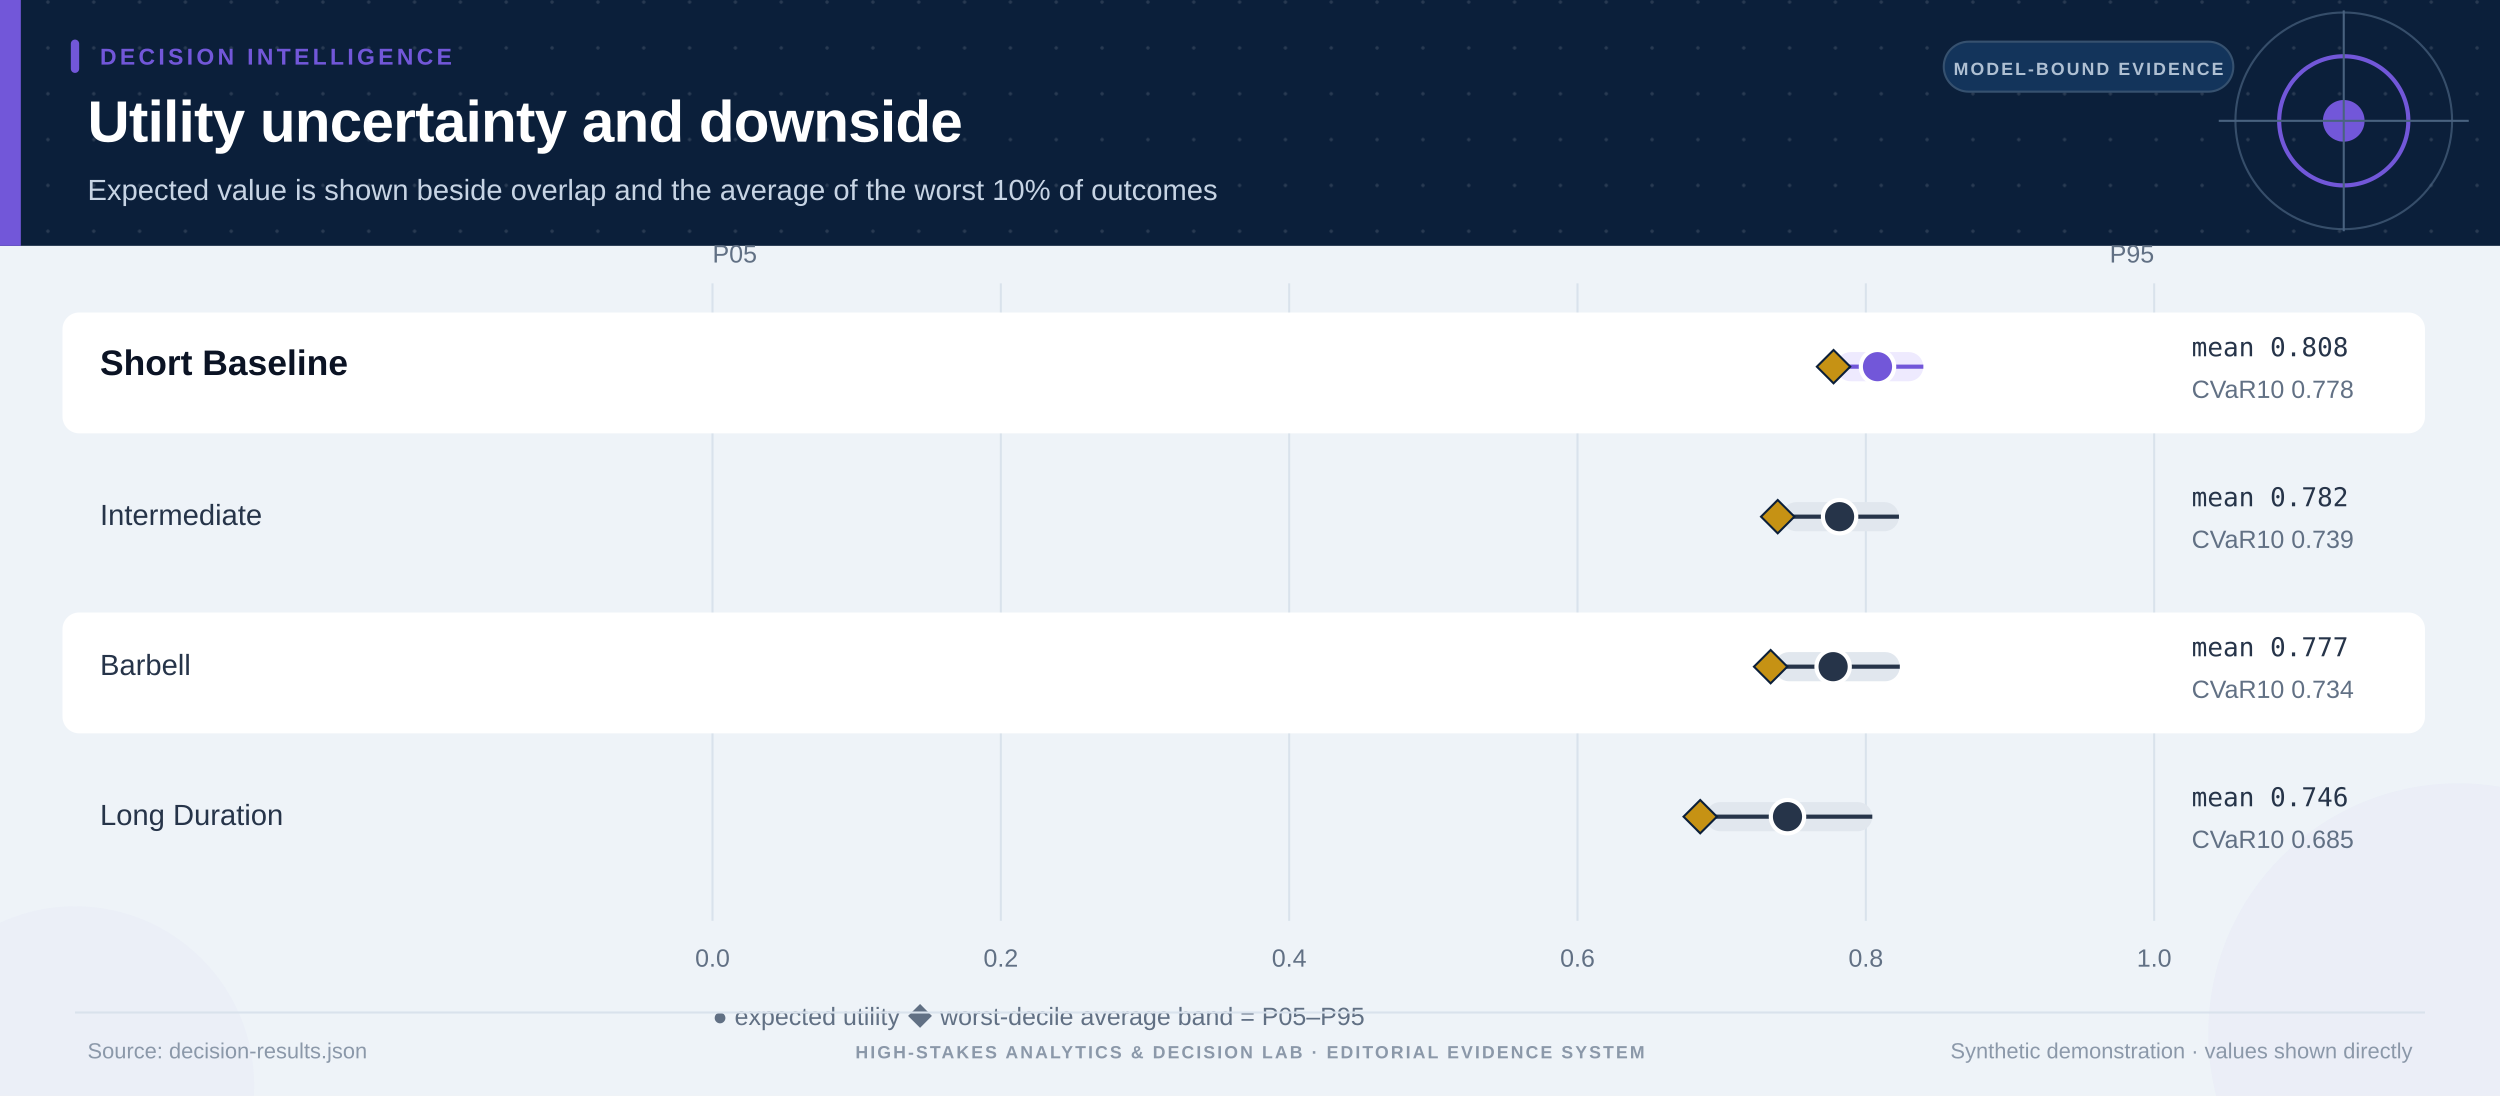
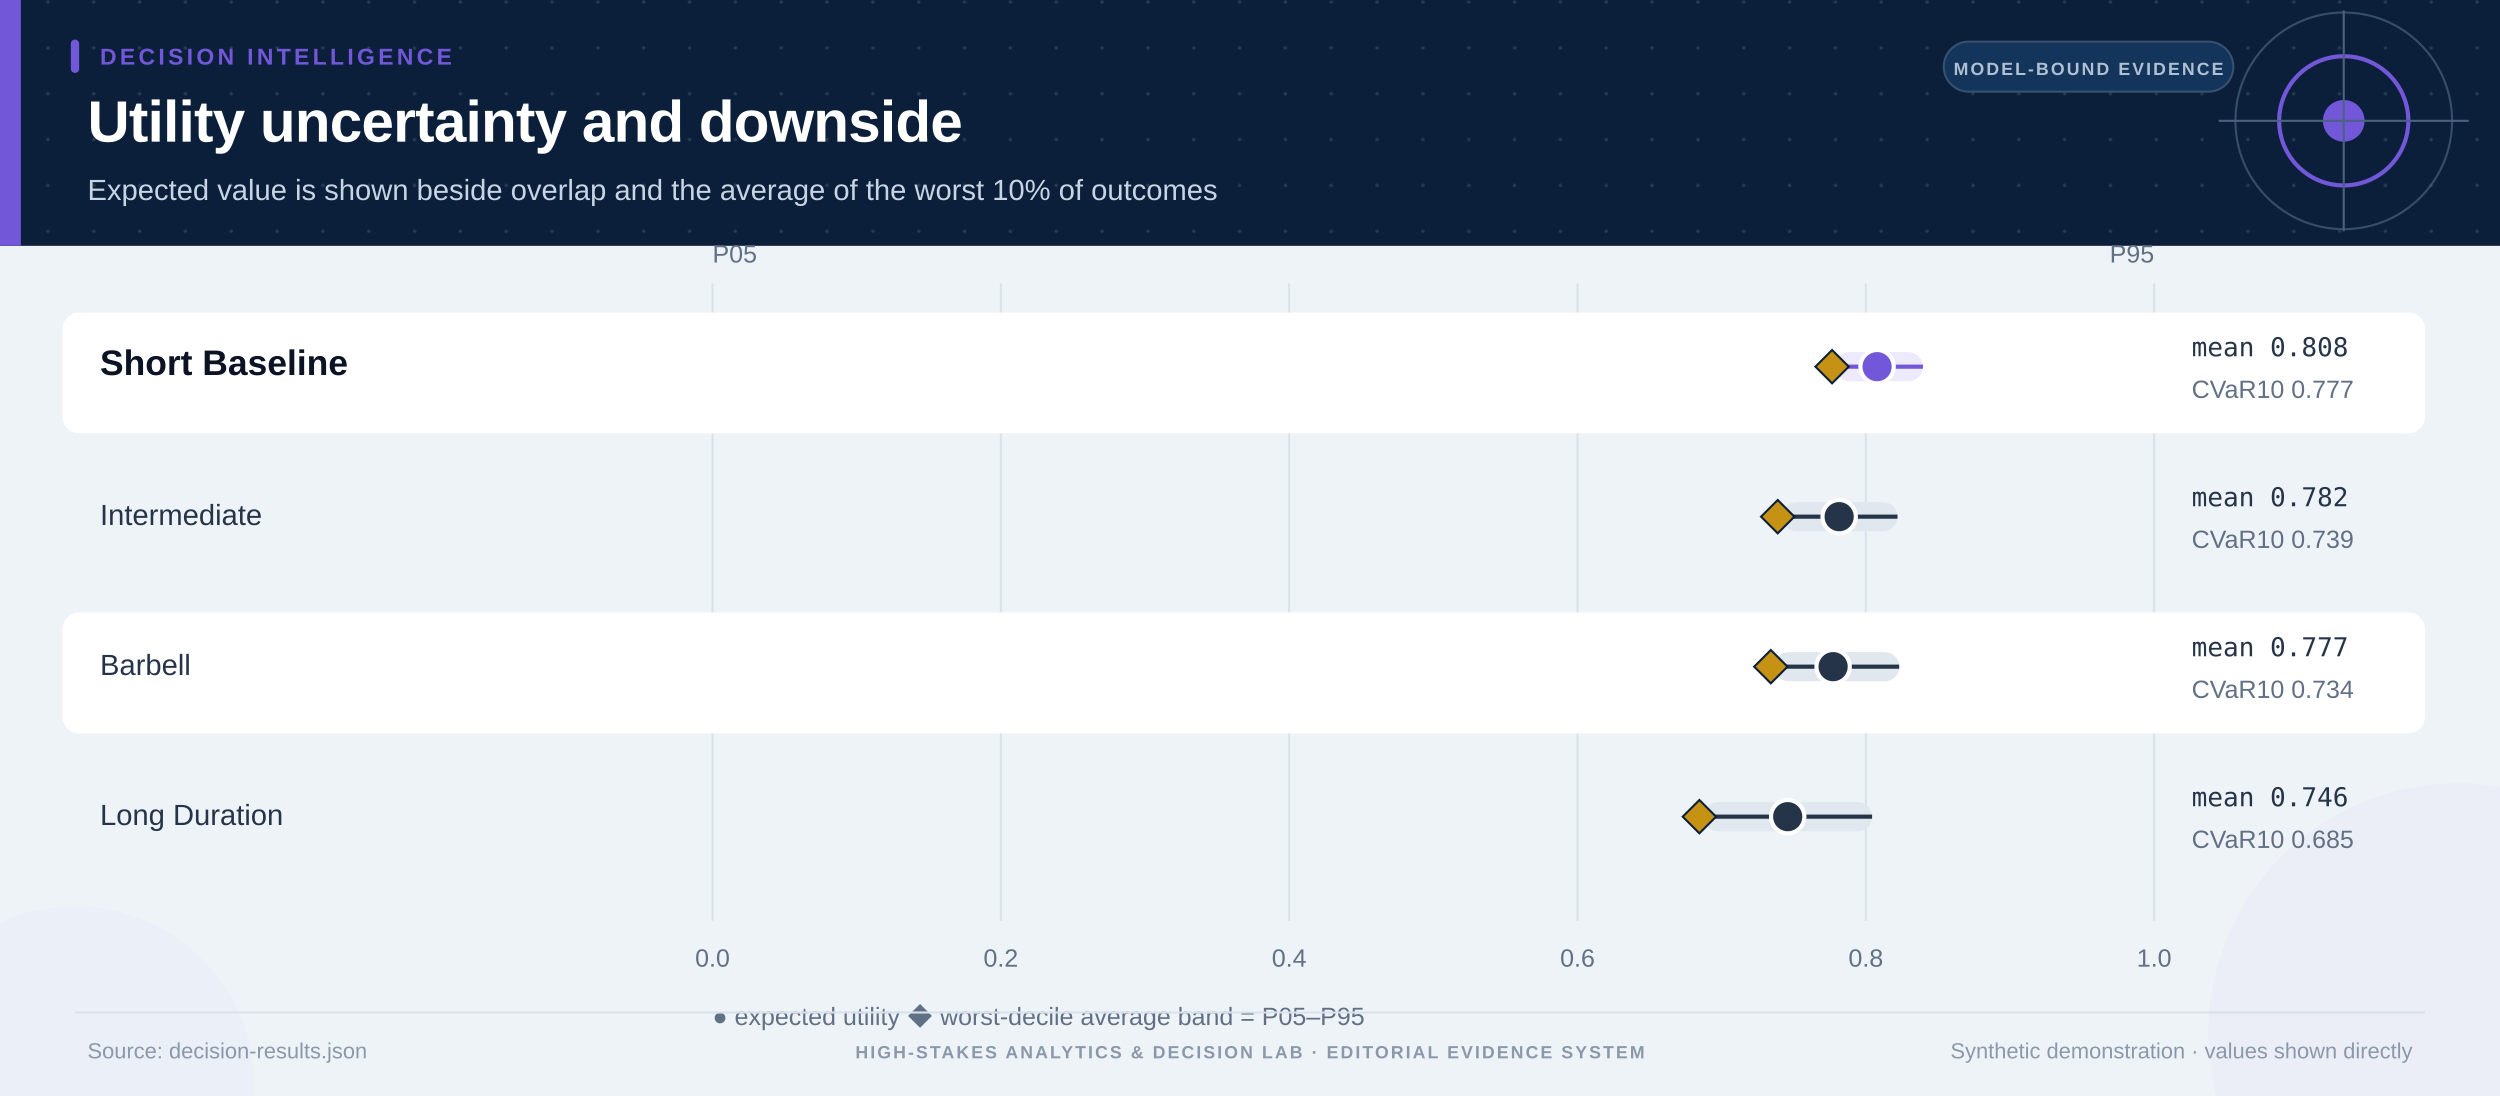
<svg xmlns="http://www.w3.org/2000/svg" width="1200" height="526" viewBox="0 0 1200 526" role="img" aria-labelledby="title desc">
  <defs>
    <pattern id="headerGrid" width="22" height="22" patternUnits="userSpaceOnUse">
      <circle cx="1" cy="1" r=".85" fill="#FFFFFF" opacity=".12" />
    </pattern>
  </defs>
  <style>
  text { font-family: -apple-system, BlinkMacSystemFont, "Segoe UI", Arial, sans-serif; }
  .kicker { font-size: 11px; font-weight: 800; letter-spacing: 1.6px; }
  .title { font-size: 28px; font-weight: 780; letter-spacing: -0.35px; }
  .subtitle { font-size: 14px; }
  .section { fill: #0B1324; font-size: 17px; font-weight: 720; }
  .label { fill: #263449; font-size: 14px; }
  .small { fill: #617084; font-size: 12px; }
  .eyebrow { fill: #617084; font-size: 10.5px; font-weight: 800; letter-spacing: 1px; }
  .value { fill: #0B1324; font-size: 16px; font-weight: 750; font-variant-numeric: tabular-nums; }
  .big { fill: #0B1324; font-size: 30px; font-weight: 800; font-variant-numeric: tabular-nums; }
  .display { fill: #0B1324; font-size: 38px; font-weight: 820; font-variant-numeric: tabular-nums; }
  .mono { fill: #263449; font-size: 12.5px; font-family: ui-monospace, SFMono-Regular, Menlo, Consolas, monospace; font-variant-numeric: tabular-nums; }
  .pill { font-size: 11px; font-weight: 760; letter-spacing: .25px; }
  .footnote { fill: #8B98A9; font-size: 10.5px; }
  .micro { fill: #8B98A9; font-size: 8.5px; font-weight: 800; letter-spacing: 1px; }
</style>
  <rect width="1200" height="526" fill="#EEF3F8" />
  <circle cx="1180" cy="496" r="120" fill="#7257D9" opacity=".035" />
  <circle cx="36" cy="521" r="86" fill="#7257D9" opacity=".025" />
  <rect width="1200" height="118" fill="#0B1F3A" />
  <rect width="1200" height="118" fill="url(#headerGrid)" />
  <rect width="10" height="118" fill="#7257D9" />
  <rect x="34" y="19" width="4" height="16" rx="2" fill="#7257D9" />
  <text x="48.0" y="31.0" class="kicker" text-anchor="start" style="fill:#7257D9">DECISION INTELLIGENCE</text>
  <text x="42.0" y="68.0" class="title" text-anchor="start" style="fill:#FFFFFF">Utility uncertainty and downside</text>
  <text x="42.0" y="96.0" class="subtitle" text-anchor="start" style="fill:#C7D4E4">Expected value is shown beside overlap and the average of the worst 10% of outcomes</text>
  <rect x="933" y="20" width="139" height="24" rx="12" fill="#13345B" stroke="#36516F" />
  <text x="1002.5" y="36.0" class="micro" text-anchor="middle" style="fill:#AFC0D3">MODEL-BOUND EVIDENCE</text>
  <circle cx="1125" cy="58" r="31" fill="none" stroke="#7257D9" stroke-width="2" />
  <circle cx="1125" cy="58" r="10" fill="#7257D9" />
  <circle cx="1125" cy="58" r="52" fill="none" stroke="#49627F" stroke-width="1" opacity=".7" />
  <line x1="1065" y1="58" x2="1185" y2="58" stroke="#49627F" stroke-width="1" />
  <line x1="1125" y1="5" x2="1125" y2="111" stroke="#49627F" stroke-width="1" />
  <line x1="342.0" y1="136.0" x2="342.0" y2="442.0" stroke="#D9E2EC" stroke-width="1" />
  <text x="342.0" y="464.0" class="small" text-anchor="middle">0.0</text>
  <line x1="480.4" y1="136.0" x2="480.4" y2="442.0" stroke="#D9E2EC" stroke-width="1" />
  <text x="480.4" y="464.0" class="small" text-anchor="middle">0.2</text>
  <line x1="618.8" y1="136.0" x2="618.8" y2="442.0" stroke="#D9E2EC" stroke-width="1" />
  <text x="618.8" y="464.0" class="small" text-anchor="middle">0.4</text>
  <line x1="757.2" y1="136.0" x2="757.2" y2="442.0" stroke="#D9E2EC" stroke-width="1" />
  <text x="757.2" y="464.0" class="small" text-anchor="middle">0.6</text>
  <line x1="895.6" y1="136.0" x2="895.6" y2="442.0" stroke="#D9E2EC" stroke-width="1" />
  <text x="895.6" y="464.0" class="small" text-anchor="middle">0.8</text>
  <line x1="1034.0" y1="136.0" x2="1034.0" y2="442.0" stroke="#D9E2EC" stroke-width="1" />
  <text x="1034.0" y="464.0" class="small" text-anchor="middle">1.0</text>
  <text x="342.0" y="126.0" class="small" text-anchor="start">P05</text>
  <text x="1034.0" y="126.0" class="small" text-anchor="end">P95</text>
  <rect x="30.0" y="150.0" width="1134.0" height="58.0" rx="8" fill="#FFFFFF" stroke="none" stroke-width="1" />
  <text x="48.0" y="180.0" class="section" text-anchor="start">Short Baseline</text>
-   <rect x="881.3" y="169.0" width="41.9" height="14" rx="7" fill="#EEEAFE" />
-   <line x1="881.3" y1="176" x2="923.2" y2="176" stroke="#7257D9" stroke-width="2" />
-   <circle cx="901.2" cy="176" r="8" fill="#7257D9" stroke="#FFFFFF" stroke-width="2" />
-   <path d="M 880.1 168.0 L 888.1 176.0 L 880.1 184.0 L 872.1 176.0 Z" fill="#C69214" stroke="#0B1F3A" />
+   <rect x="880.8" y="169.0" width="42.2" height="14" rx="7" fill="#EEEAFE" />
+   <line x1="880.8" y1="176" x2="923.0" y2="176" stroke="#7257D9" stroke-width="2" />
+   <circle cx="901.0" cy="176" r="8" fill="#7257D9" stroke="#FFFFFF" stroke-width="2" />
+   <path d="M 879.4 168.0 L 887.4 176.0 L 879.4 184.0 L 871.4 176.0 Z" fill="#C69214" stroke="#0B1F3A" />
  <text x="1052.0" y="171.0" class="mono" text-anchor="start">mean 0.808</text>
-   <text x="1052.0" y="191.0" class="small" text-anchor="start">CVaR10 0.778</text>
+   <text x="1052.0" y="191.0" class="small" text-anchor="start">CVaR10 0.777</text>
  <text x="48.0" y="252.0" class="label" text-anchor="start">Intermediate</text>
-   <rect x="855.3" y="241.0" width="56.2" height="14" rx="7" fill="#E1E7EE" />
-   <line x1="855.3" y1="248" x2="911.5" y2="248" stroke="#263449" stroke-width="2" />
-   <circle cx="883.0" cy="248" r="8" fill="#263449" stroke="#FFFFFF" stroke-width="2" />
+   <rect x="855.5" y="241.0" width="55.3" height="14" rx="7" fill="#E1E7EE" />
+   <line x1="855.5" y1="248" x2="910.8" y2="248" stroke="#263449" stroke-width="2" />
+   <circle cx="882.8" cy="248" r="8" fill="#263449" stroke="#FFFFFF" stroke-width="2" />
  <path d="M 853.3 240.0 L 861.3 248.0 L 853.3 256.0 L 845.3 248.0 Z" fill="#C69214" stroke="#0B1F3A" />
  <text x="1052.0" y="243.0" class="mono" text-anchor="start">mean 0.782</text>
  <text x="1052.0" y="263.0" class="small" text-anchor="start">CVaR10 0.739</text>
  <rect x="30.0" y="294.0" width="1134.0" height="58.0" rx="8" fill="#FFFFFF" stroke="none" stroke-width="1" />
  <text x="48.0" y="324.0" class="label" text-anchor="start">Barbell</text>
-   <rect x="851.7" y="313.0" width="60.2" height="14" rx="7" fill="#E1E7EE" />
-   <line x1="851.7" y1="320" x2="911.9" y2="320" stroke="#263449" stroke-width="2" />
+   <rect x="851.7" y="313.0" width="60.0" height="14" rx="7" fill="#E1E7EE" />
+   <line x1="851.7" y1="320" x2="911.6" y2="320" stroke="#263449" stroke-width="2" />
  <circle cx="879.9" cy="320" r="8" fill="#263449" stroke="#FFFFFF" stroke-width="2" />
-   <path d="M 849.9 312.0 L 857.9 320.0 L 849.9 328.0 L 841.9 320.0 Z" fill="#C69214" stroke="#0B1F3A" />
+   <path d="M 850.0 312.0 L 858.0 320.0 L 850.0 328.0 L 842.0 320.0 Z" fill="#C69214" stroke="#0B1F3A" />
  <text x="1052.0" y="315.0" class="mono" text-anchor="start">mean 0.777</text>
  <text x="1052.0" y="335.0" class="small" text-anchor="start">CVaR10 0.734</text>
  <text x="48.0" y="396.0" class="label" text-anchor="start">Long Duration</text>
-   <rect x="818.7" y="385.0" width="80.0" height="14" rx="7" fill="#E1E7EE" />
-   <line x1="818.7" y1="392" x2="898.7" y2="392" stroke="#263449" stroke-width="2" />
-   <circle cx="858.0" cy="392" r="8" fill="#263449" stroke="#FFFFFF" stroke-width="2" />
-   <path d="M 816.1 384.0 L 824.1 392.0 L 816.1 400.0 L 808.1 392.0 Z" fill="#C69214" stroke="#0B1F3A" />
+   <rect x="817.7" y="385.0" width="80.9" height="14" rx="7" fill="#E1E7EE" />
+   <line x1="817.7" y1="392" x2="898.6" y2="392" stroke="#263449" stroke-width="2" />
+   <circle cx="858.1" cy="392" r="8" fill="#263449" stroke="#FFFFFF" stroke-width="2" />
+   <path d="M 815.7 384.0 L 823.7 392.0 L 815.7 400.0 L 807.7 392.0 Z" fill="#C69214" stroke="#0B1F3A" />
  <text x="1052.0" y="387.0" class="mono" text-anchor="start">mean 0.746</text>
  <text x="1052.0" y="407.0" class="small" text-anchor="start">CVaR10 0.685</text>
  <text x="342.0" y="492.0" class="small" text-anchor="start">● expected utility   ◆ worst-decile average   band = P05–P95</text>
  <line x1="36" y1="486.0" x2="1164" y2="486.0" stroke="#D9E2EC" stroke-width="1" />
  <text x="42.0" y="508.0" class="footnote" text-anchor="start">Source: decision-results.json</text>
  <text x="1158.0" y="508.0" class="footnote" text-anchor="end">Synthetic demonstration · values shown directly</text>
  <text x="600.0" y="508.0" class="micro" text-anchor="middle" style="fill:#8B98A9">HIGH-STAKES ANALYTICS &amp; DECISION LAB · EDITORIAL EVIDENCE SYSTEM</text>
</svg>
